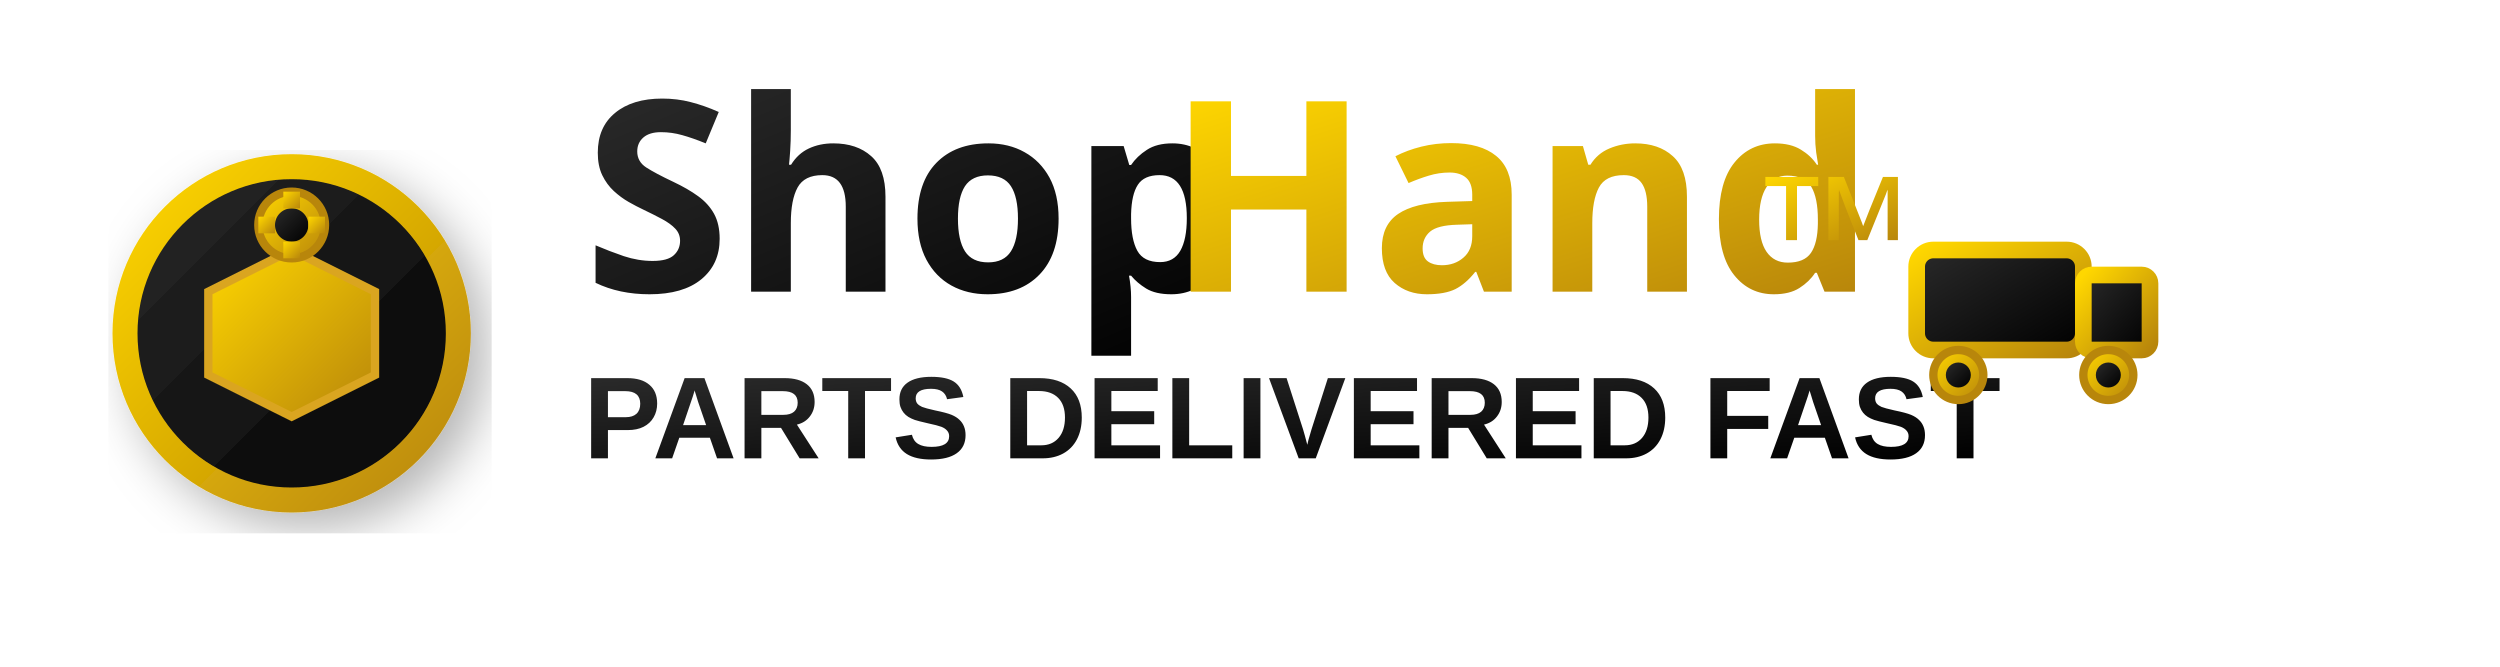
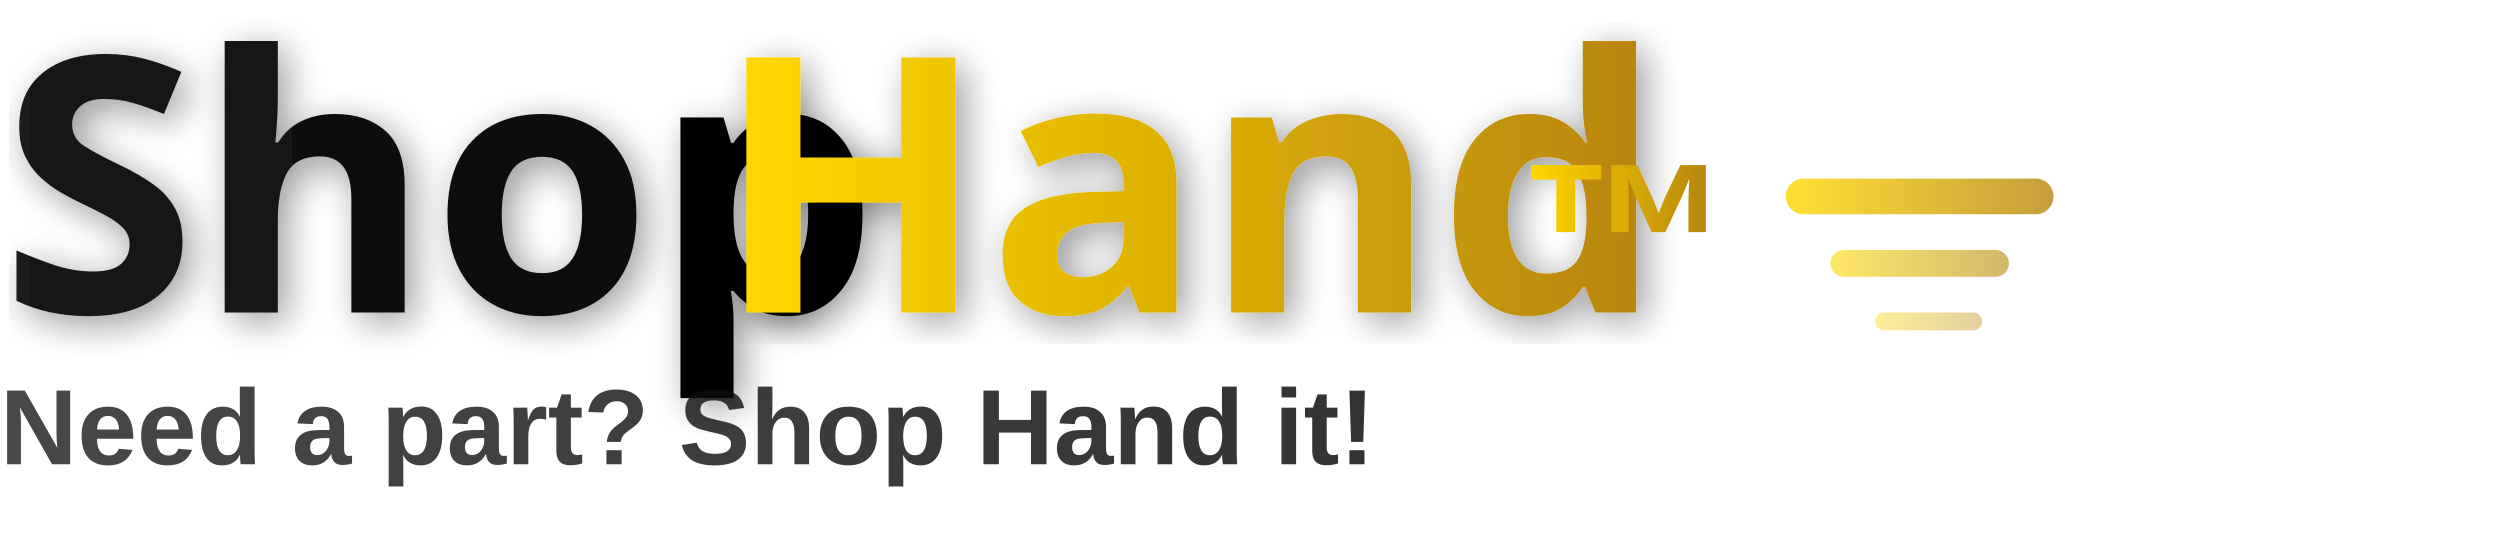
- <svg xmlns="http://www.w3.org/2000/svg" width="300" height="80" viewBox="0 0 300 80">
+ <svg xmlns="http://www.w3.org/2000/svg" width="280" height="60" viewBox="0 0 280 60">
  <defs>
-     <linearGradient id="gold" x1="0%" y1="0%" x2="100%" y2="100%">
+     <linearGradient id="gold" x1="0%" y1="0%" x2="100%" y2="0%">
      <stop offset="0%" style="stop-color:#FFD700;stop-opacity:1" />
      <stop offset="100%" style="stop-color:#B8860B;stop-opacity:1" />
    </linearGradient>
-     <linearGradient id="black" x1="0%" y1="0%" x2="100%" y2="100%">
-       <stop offset="0%" style="stop-color:#2a2a2a;stop-opacity:1" />
+     <linearGradient id="black" x1="0%" y1="0%" x2="100%" y2="0%">
+       <stop offset="0%" style="stop-color:#1a1a1a;stop-opacity:1" />
      <stop offset="100%" style="stop-color:#000000;stop-opacity:1" />
    </linearGradient>
-     <filter id="shadow">
-       <feDropShadow dx="2" dy="2" stdDeviation="3" flood-color="#000" flood-opacity="0.3" />
+     <filter id="textShadow">
+       <feDropShadow dx="1" dy="1" stdDeviation="2" flood-color="#000" flood-opacity="0.4" />
    </filter>
  </defs>
-   <g transform="translate(10, 15)">
-     <circle cx="25" cy="25" r="20" fill="url(#black)" stroke="url(#gold)" stroke-width="3" filter="url(#shadow)" />
-     <path d="M15 20 L25 15 L35 20 L35 30 L25 35 L15 30 Z" fill="url(#gold)" stroke="#DAA520" stroke-width="1" />
-     <circle cx="25" cy="12" r="4" fill="url(#gold)" stroke="#B8860B" stroke-width="1" />
-     <circle cx="25" cy="12" r="2" fill="url(#black)" />
-     <rect x="24" y="8" width="2" height="2" fill="url(#gold)" />
-     <rect x="24" y="14" width="2" height="2" fill="url(#gold)" />
-     <rect x="21" y="11" width="2" height="2" fill="url(#gold)" />
-     <rect x="27" y="11" width="2" height="2" fill="url(#gold)" />
-   </g>
-   <text x="70" y="35" font-family="Arial Black, sans-serif" font-size="32" font-weight="900" fill="url(#black)">
+   <text x="0" y="35" font-family="Impact, Arial Black, sans-serif" font-size="40" font-weight="900" fill="url(#black)" filter="url(#textShadow)">
    Shop
  </text>
-   <text x="140" y="35" font-family="Arial Black, sans-serif" font-size="32" font-weight="900" fill="url(#gold)">
+   <text x="80" y="35" font-family="Impact, Arial Black, sans-serif" font-size="40" font-weight="900" fill="url(#gold)" filter="url(#textShadow)">
    Hand
  </text>
-   <text x="210" y="35" font-family="Arial, sans-serif" font-size="20" fill="url(#gold)">
+   <text x="170" y="35" font-family="Arial, sans-serif" font-size="24" font-weight="bold" fill="url(#gold)">
    ™
  </text>
-   <text x="70" y="55" font-family="Arial, sans-serif" font-size="14" font-weight="600" fill="url(#black)">
-     PARTS DELIVERED FAST
+   <text x="0" y="52" font-family="Arial, sans-serif" font-size="12" font-weight="600" fill="url(#black)" opacity="0.8">
+     Need a part? Shop Hand it!
  </text>
-   <g transform="translate(230, 15)">
-     <rect x="0" y="15" width="20" height="12" rx="2" fill="url(#black)" stroke="url(#gold)" stroke-width="2" />
-     <rect x="20" y="18" width="8" height="9" rx="1" fill="url(#black)" stroke="url(#gold)" stroke-width="2" />
-     <circle cx="5" cy="30" r="3" fill="url(#gold)" stroke="#B8860B" stroke-width="1" />
-     <circle cx="23" cy="30" r="3" fill="url(#gold)" stroke="#B8860B" stroke-width="1" />
-     <circle cx="5" cy="30" r="1.5" fill="url(#black)" />
-     <circle cx="23" cy="30" r="1.5" fill="url(#black)" />
-     <line x1="35" y1="20" x2="42" y2="20" stroke="url(#gold)" stroke-width="2" stroke-linecap="round" />
-     <line x1="35" y1="25" x2="40" y2="25" stroke="url(#gold)" stroke-width="2" stroke-linecap="round" />
-   </g>
+   <rect x="200" y="20" width="30" height="4" rx="2" fill="url(#gold)" opacity="0.8" />
+   <rect x="205" y="28" width="20" height="3" rx="1.5" fill="url(#gold)" opacity="0.6" />
+   <rect x="210" y="35" width="12" height="2" rx="1" fill="url(#gold)" opacity="0.4" />
</svg>
